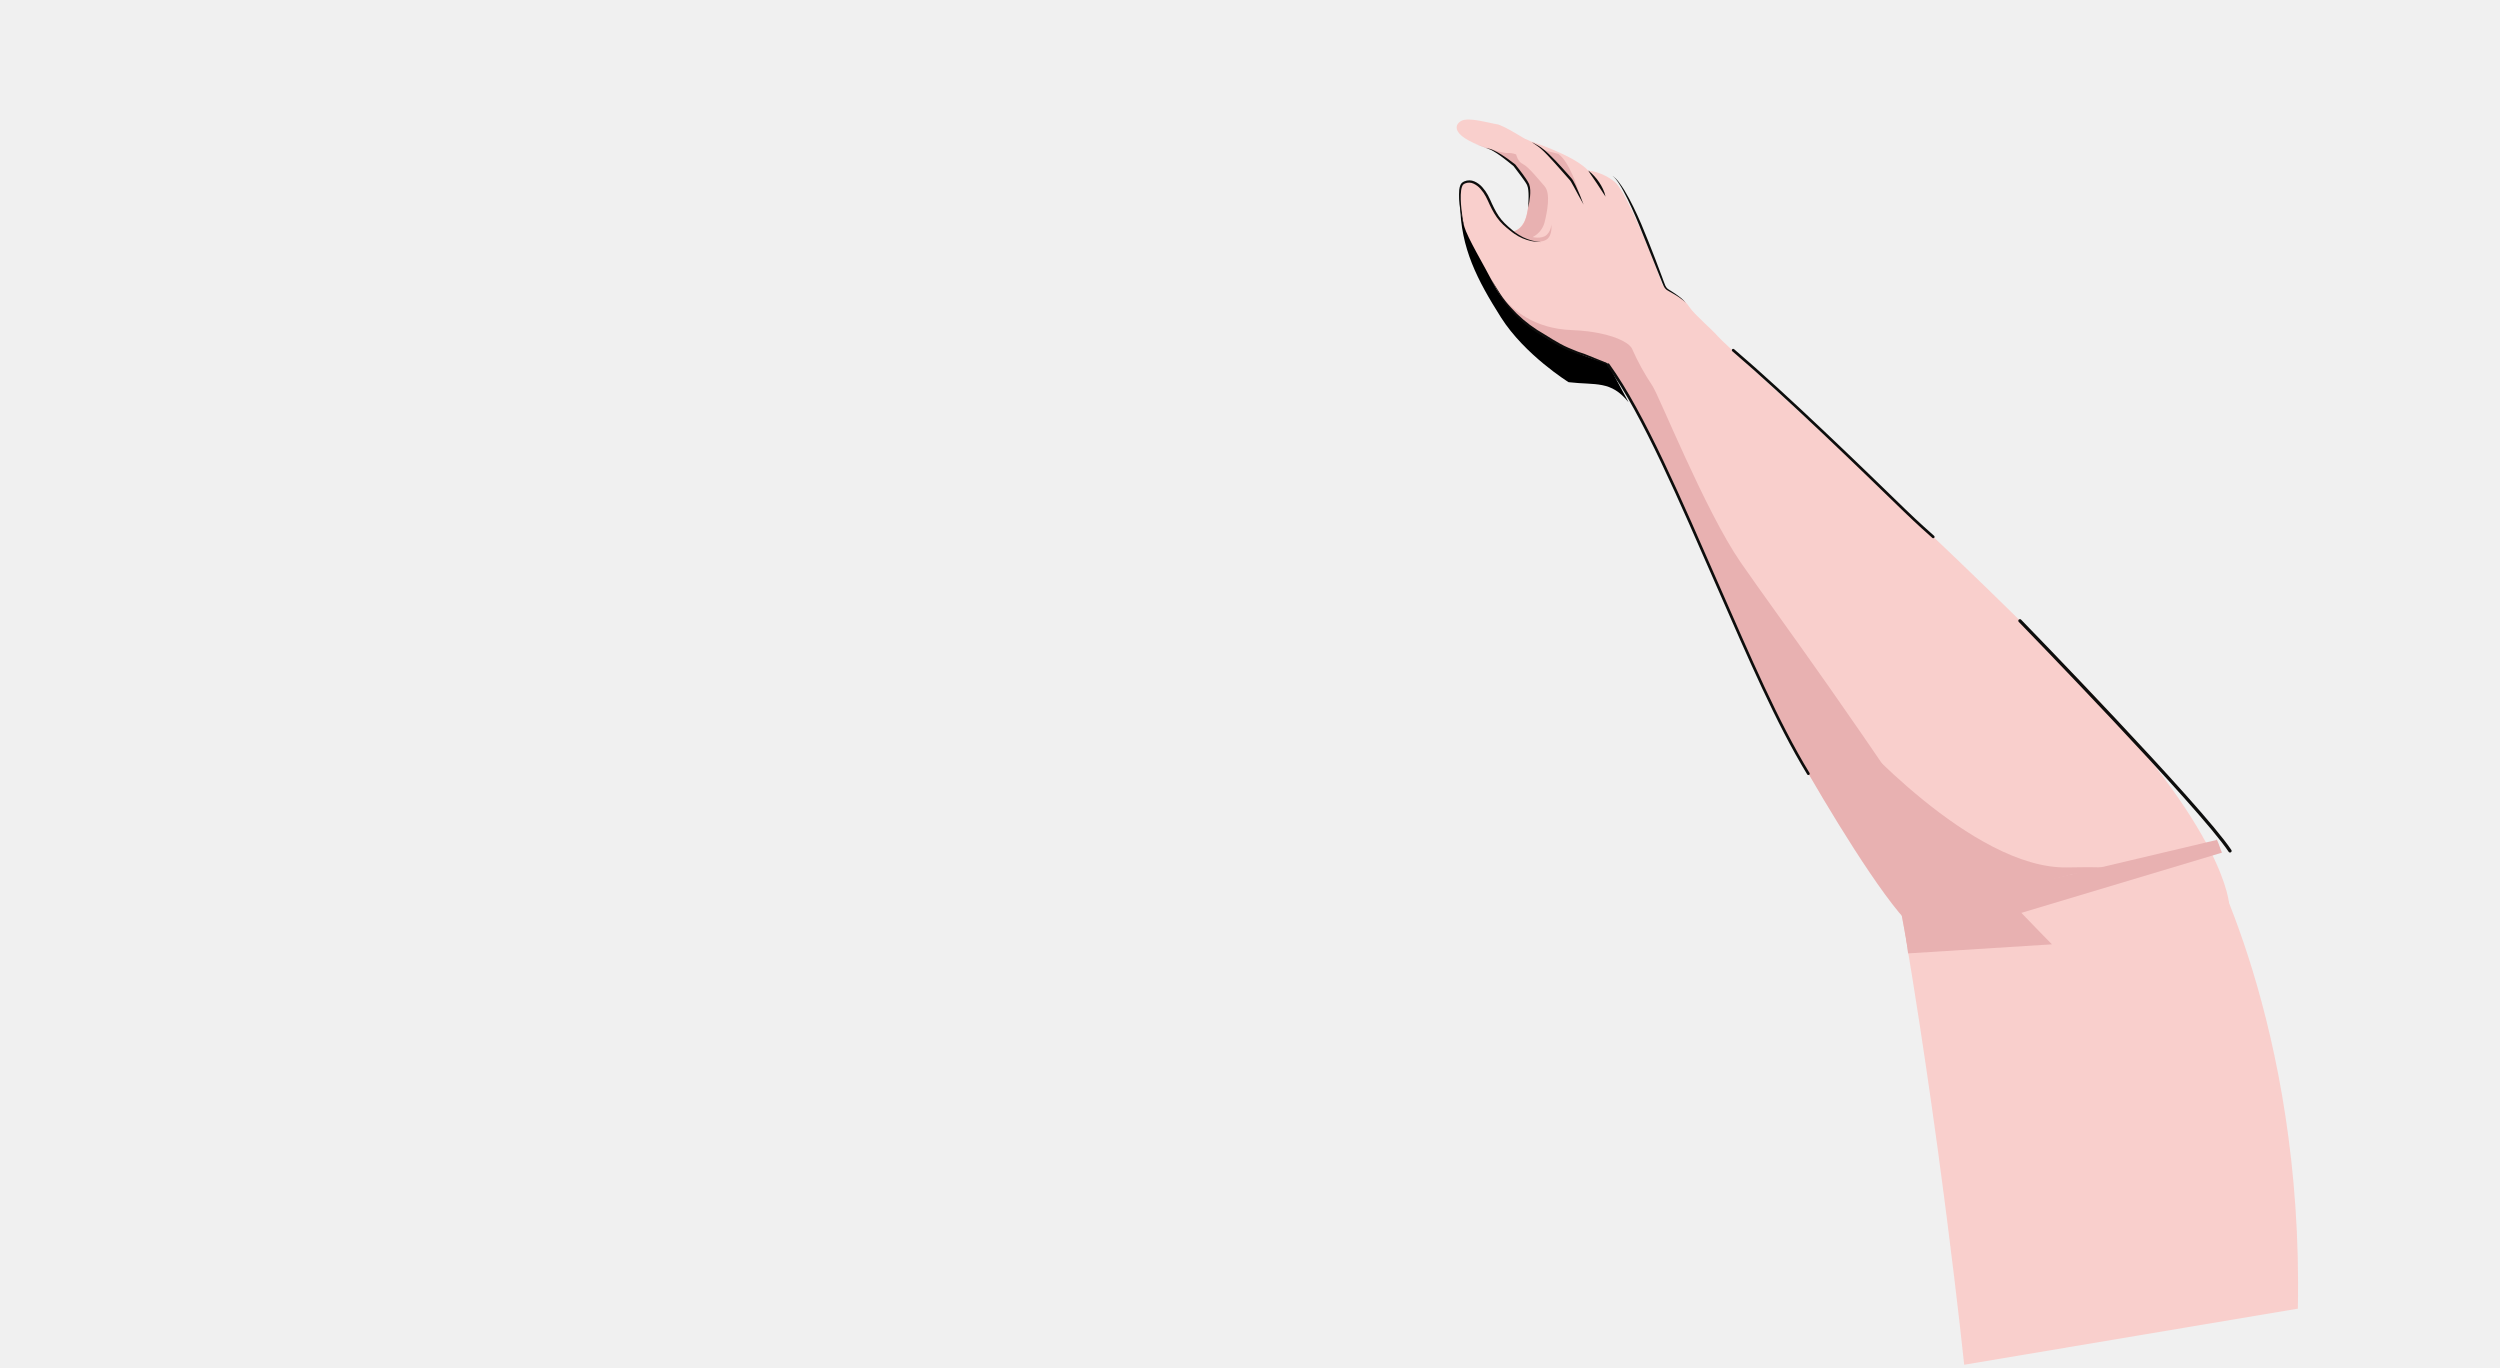
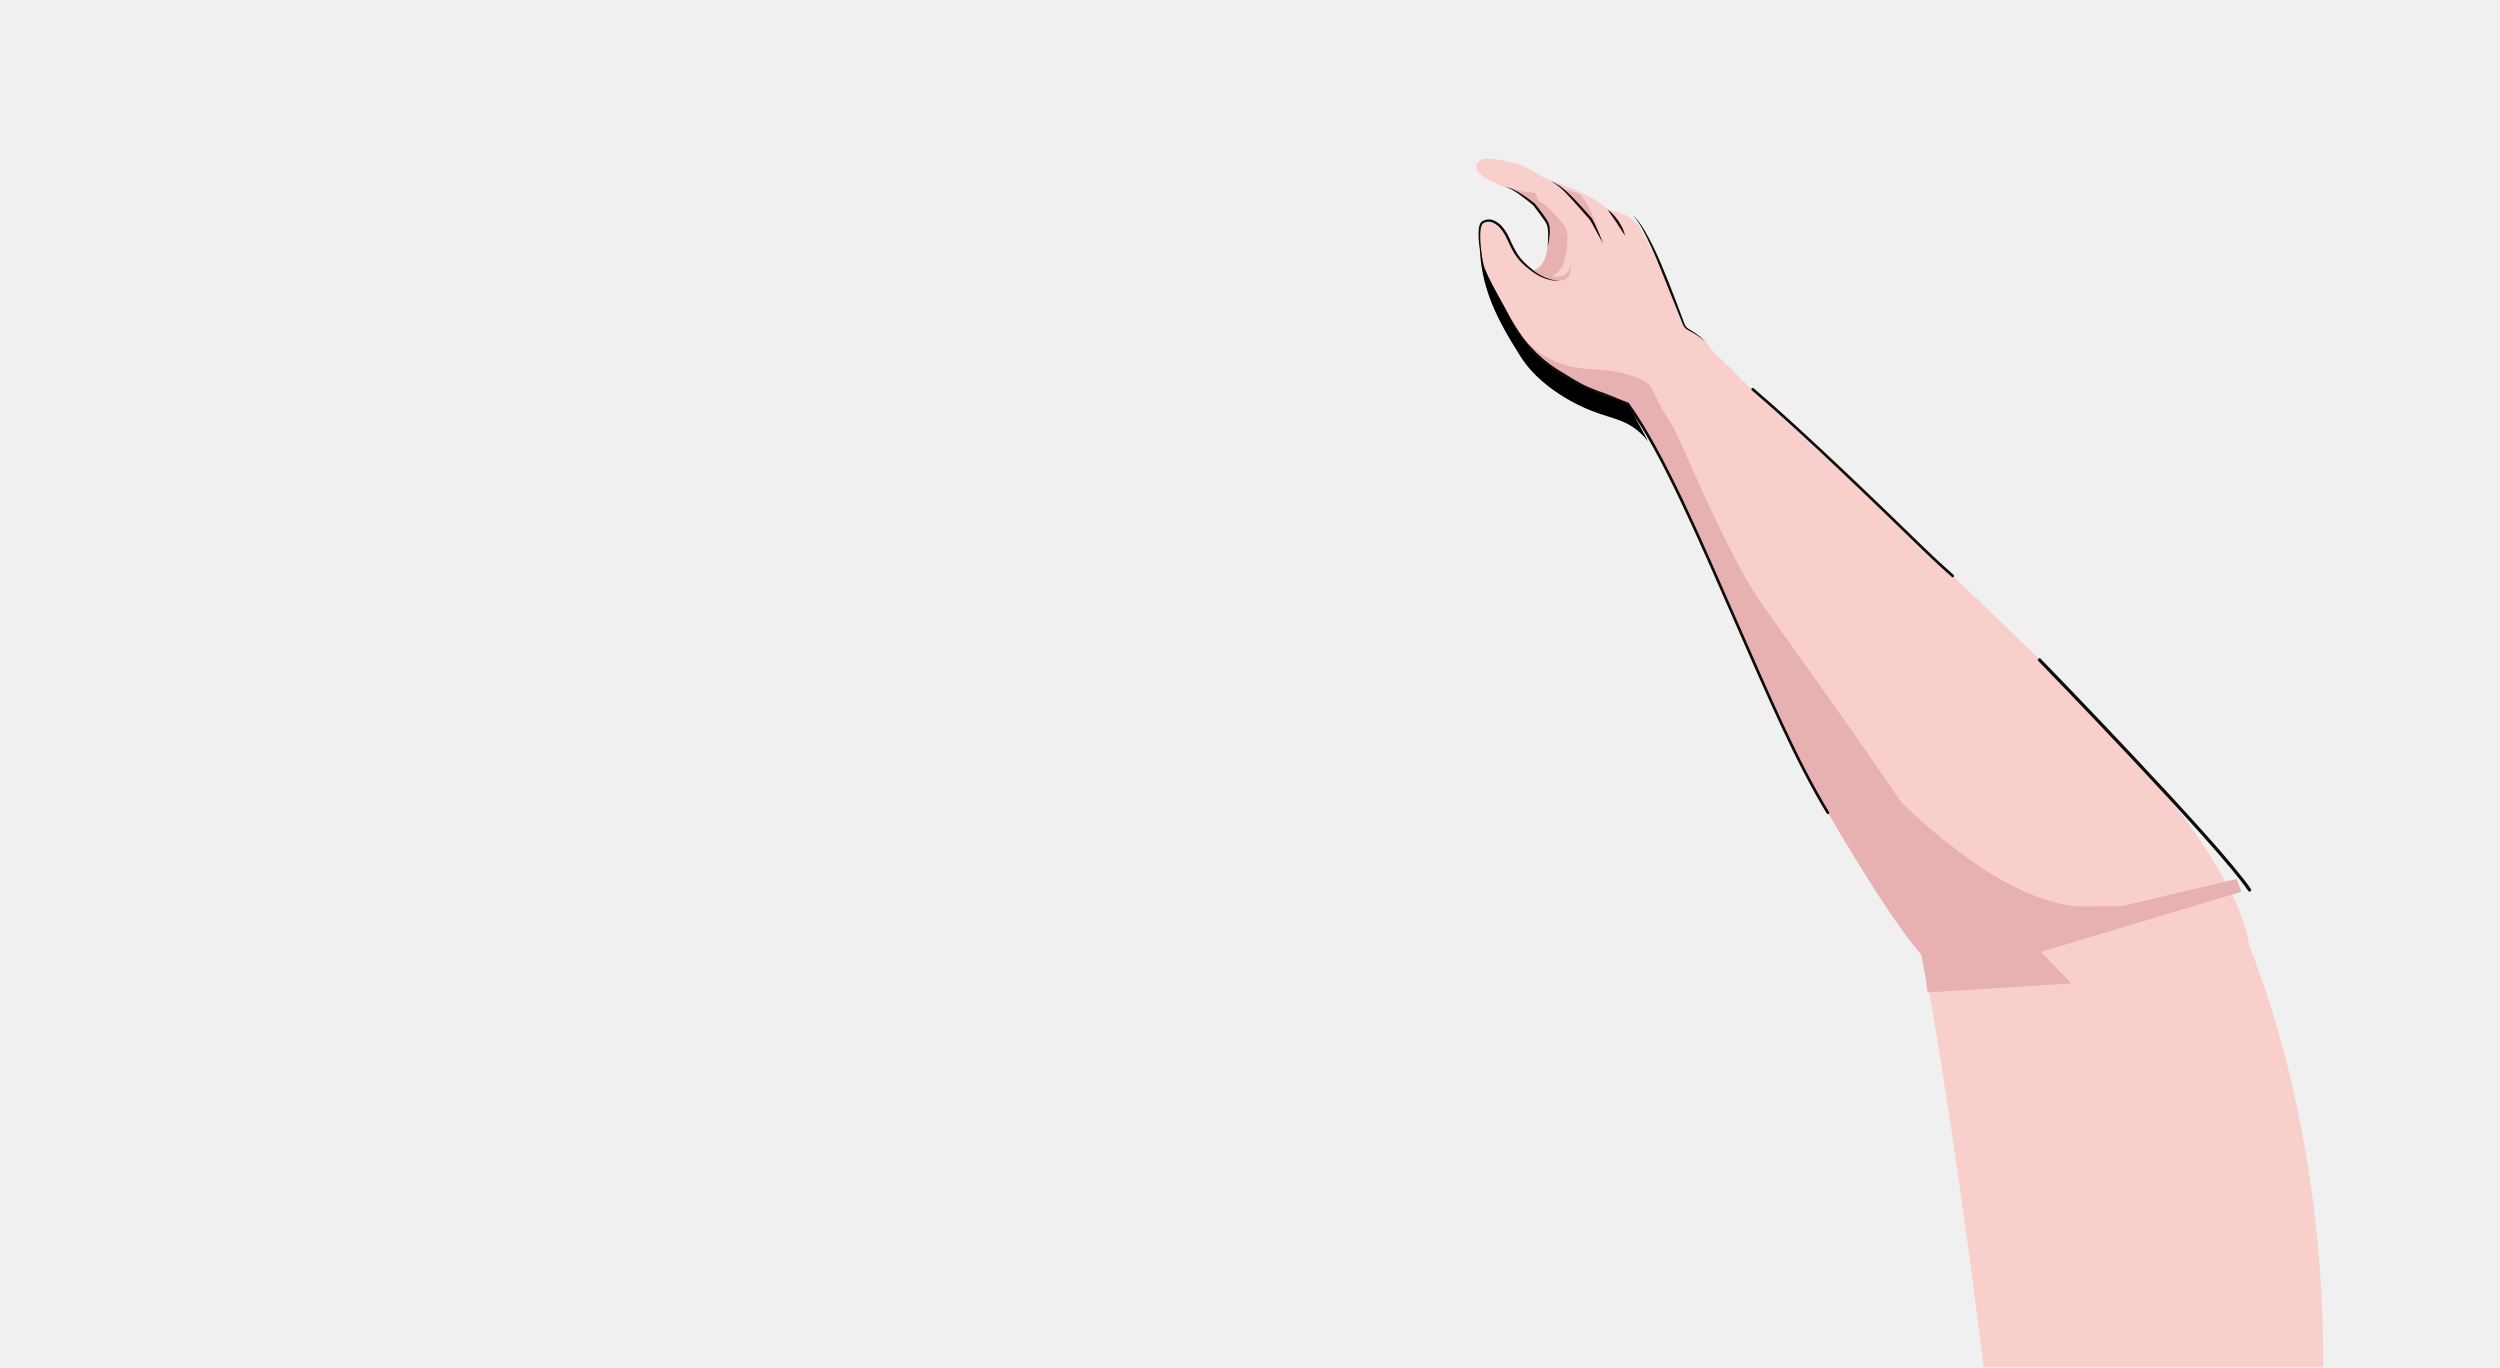
<svg xmlns="http://www.w3.org/2000/svg" width="768" height="420" viewBox="0 0 768 420">
  <defs>
    <clipPath id="clip-path">
-       <rect id="Rectangle_198" data-name="Rectangle 198" width="768" height="420" transform="translate(-190 392)" fill="#fff" stroke="#707070" stroke-width="1" />
+       <rect id="Rectangle_200" data-name="Rectangle 200" width="768" height="420" transform="translate(-196 392)" fill="none" />
    </clipPath>
  </defs>
-   <g id="Mask_Group_2" data-name="Mask Group 2" transform="translate(190 -392)" clip-path="url(#clip-path)">
-     <g id="Group_2761" data-name="Group 2761" transform="translate(17511.578 12957.203)">
-       <path id="Path_5521" data-name="Path 5521" d="M109.738,8.849s16.769,60.606-6.116,145.042L0,145.813S10.251,73.49,15.368,0" transform="translate(-17133.453 -12287.435) rotate(-14)" fill="#f9cfcc" />
-       <path id="Path_4193" data-name="Path 4193" d="M.041,0C-.481,13.5,4.065,23.444,10.747,35.351S30.456,56.321,30.456,56.321c8.346,1.418,12.976.073,18.073,7.116L37.905,41.005Z" transform="translate(-17253.068 -12502.446) rotate(-3)" />
+   <g id="Mask_Group_4" data-name="Mask Group 4" transform="translate(196 -392)" clip-path="url(#clip-path)">
+     <g id="Group_2761" data-name="Group 2761" transform="translate(17511.578 12969.203)">
+       <path id="Path_5521" data-name="Path 5521" d="M109.3,9.262S126,72.7,103.208,161.078L0,152.623S10.21,76.922,15.306,0" transform="translate(-17133.006 -12287.546) rotate(-14)" fill="#f9cfcc" />
+       <path id="Path_4193" data-name="Path 4193" d="M.041,0C-.481,13.5,4.065,23.444,10.747,35.351S31.853,53.246,31.853,53.246c6.6,3.045,11.579,3.149,16.676,10.191L37.905,41.005Z" transform="translate(-17253.068 -12502.446) rotate(-3)" />
      <g id="Group_2448" data-name="Group 2448" transform="translate(-17241.869 -12522.895) rotate(-3)">
        <path id="Path_4194" data-name="Path 4194" d="M1.6.436c3.1-1.078,6.97.04,8.874,1.236,0,0,13.053,4.959,17.136,9.856a16.216,16.216,0,0,1,8,3.961c2.453,2.147,7.431,15.571,9.568,21.8,2.673,7.795,3.812,12.065,3.812,12.065L38.841,72.1,22.789,59.906,0,30.409c7.334,1.3,7.883-4.734,8.525-7.019s1.155-7.566.166-8.831S6.761,9.882,5.025,8.886" transform="translate(0 0)" fill="#f9cfcc" />
        <path id="Path_4195" data-name="Path 4195" d="M3.994,1.263c3.153,2.5,5.545,10.709,6.021,13.876,0,0-2.3-5.995-4.684-9.115A65.334,65.334,0,0,0,0,0Z" transform="translate(14.73 4.696)" fill="#e8b1b1" />
        <path id="Path_4196" data-name="Path 4196" d="M0,0A12.38,12.38,0,0,1,1.728,1.742a16.4,16.4,0,0,1,1.421,2,15.7,15.7,0,0,1,1.1,2.2A9.508,9.508,0,0,1,4.9,8.307c-.809-1.424-1.6-2.8-2.419-4.166-.418-.679-.82-1.369-1.246-2.048S.389.728,0,0Z" transform="translate(27.613 11.527)" fill="#0d0d0c" />
        <path id="Path_4197" data-name="Path 4197" d="M0,0C.875.6,1.811,1.084,2.671,1.735A20.767,20.767,0,0,1,5.02,3.909C6.482,5.454,7.848,7.074,9.181,8.72c.668.822,1.33,1.647,1.975,2.486l.488.626c.08.1.171.248.248.369l.2.365c.24.486.456.974.664,1.463A58.773,58.773,0,0,1,14.89,20.02c-.957-1.894-1.847-3.814-2.754-5.712-.225-.475-.463-.942-.7-1.4l-.185-.329c-.069-.1-.113-.179-.2-.286l-.493-.62L8.589,9.194c-1.318-1.649-2.62-3.31-3.983-4.912a27.012,27.012,0,0,0-2.149-2.29C1.7,1.281.784.716,0,0Z" transform="translate(10.763 1.88)" fill="#0d0d0c" />
      </g>
      <path id="Path_4198" data-name="Path 4198" d="M21.354,7.265s-7.01-4.984-8.95-5.35S4.034-.776,1.626.267s-3.982,4.818,9.205,9.491a26.889,26.889,0,0,1,5.22,3.622" transform="translate(-17254.217 -12528.3) rotate(-3)" fill="#f9cfcc" />
      <g id="Group_2449" data-name="Group 2449" transform="translate(-17254.238 -12520.949) rotate(-3)">
        <path id="Path_4199" data-name="Path 4199" d="M36.868,44.266l14.852-3.857L36.2,27.842,33.4,9.488,21.2,2.328s.57,2.009-.7,7.767-4.816,6.071-4.818,6.071c-1.059-.876-1.905-1.608-2.474-2.127-1.812-1.654-3.189-4.608-4.691-8.884S2.855-1.021,1.167.543s-1.3,9.331-.358,13.18S6.116,25.671,9.151,32.371s10.738,16.8,32.578,23.476C41.729,55.847,39.659,50.586,36.868,44.266Z" transform="translate(0.306 11.616)" fill="#f9cfcc" />
        <path id="Path_4200" data-name="Path 4200" d="M20.963,30.757c-2.051,1.216-6.6.245-10.177-2.976,4.079-.862,4.537-5.19,5.058-7.046.644-2.284,1.479-4.744-.456-8.691S7.833,3.625,6.1,2.631L0,0S8.856,3.653,10.169,3.552a7.076,7.076,0,0,1,2.854.585s.365,2.276,1.934,3.088,4.459,4.813,6.285,7.144.357,8.006-.61,11.145a7.048,7.048,0,0,1-3.888,4.257s2.626.789,4.219-.346A4.611,4.611,0,0,0,22.672,26.2S23.018,29.541,20.963,30.757Z" transform="translate(5.202 0)" fill="#e8b1b1" />
        <path id="Path_4201" data-name="Path 4201" d="M24.483,20.1a14.249,14.249,0,0,1-5.623-1.438,14.808,14.808,0,0,1-2.494-1.56l-.576-.463-.548-.477c-.365-.32-.727-.644-1.086-.975a17.68,17.68,0,0,1-2.011-2.157,16.952,16.952,0,0,1-1.593-2.492c-.459-.869-.857-1.765-1.225-2.668s-.685-1.811-1.1-2.655A12.119,12.119,0,0,0,6.748,2.826,6.416,6.416,0,0,0,4.667,1.08,3.17,3.17,0,0,0,2.135.88a3.1,3.1,0,0,0-.3.128,2.838,2.838,0,0,0-.261.152,1.459,1.459,0,0,0-.363.455A4.769,4.769,0,0,0,.784,2.9,16.755,16.755,0,0,0,.512,5.73c-.026.958,0,1.921.047,2.883S.675,10.538.776,11.5q.076.72.177,1.437a12.368,12.368,0,0,0,.256,1.426,19.409,19.409,0,0,1-.637-2.835Q.334,10.091.18,8.641A23.622,23.622,0,0,1,.19,2.783,5.347,5.347,0,0,1,.638,1.31,2.054,2.054,0,0,1,1.168.634,3.167,3.167,0,0,1,1.527.411,3.958,3.958,0,0,1,1.891.245,3.88,3.88,0,0,1,4.984.418,7,7,0,0,1,7.336,2.346,12.849,12.849,0,0,1,8.924,4.872c.434.9.754,1.828,1.106,2.71S10.775,9.346,11.2,10.2a16.26,16.26,0,0,0,1.483,2.419,19.229,19.229,0,0,0,1.888,2.132q.513.5,1.043,1l.531.492.537.468a14.65,14.65,0,0,0,2.349,1.618A14.943,14.943,0,0,0,24.483,20.1Z" transform="translate(0 11.331)" fill="#0d0d0c" />
        <path id="Path_4208" data-name="Path 4208" d="M0,0A6.633,6.633,0,0,1,2.444.84,20.6,20.6,0,0,1,4.65,2.211c.712.492,1.393,1.024,2.069,1.561s1.329,1.1,1.982,1.66a.281.281,0,0,1,.047.049l.008.012c.719.979,1.4,1.978,2.075,2.989.33.51.656,1.023.973,1.544.158.262.312.526.458.8a6.659,6.659,0,0,1,.406.869,5.544,5.544,0,0,1,.254,1.9,13.359,13.359,0,0,1-.148,1.839,25.517,25.517,0,0,1-.784,3.56c.13-1.206.267-2.407.329-3.6.027-.6.04-1.195.009-1.781a5.671,5.671,0,0,0-.305-1.669,12.477,12.477,0,0,0-.856-1.519c-.318-.507-.647-1.01-.98-1.511-.661-1.005-1.342-2-2.015-3l.055.061c-.631-.58-1.271-1.147-1.91-1.715S5.02,3.139,4.358,2.6,3.011,1.554,2.3,1.087A7.358,7.358,0,0,0,0,0Z" transform="translate(9.057 1.744)" fill="#0d0d0c" />
        <path id="Path_5516" data-name="Path 5516" d="M34.3,14.546c.715,2.2,4.315,1.928,7.106,6.456,1.427,2.315,6.516,6.9,8.433,9.287,3.319,4.126,60.811,58.547,105.945,107.972s44.886,72.086,44.886,72.086L105.141,216.4s-16.076-20.372-35.473-57.125C50,122.021,34.452,65.567,15,36.632L0,9.068,14.748,0Z" transform="translate(27.948 32.109) rotate(1)" fill="#f9cfcc" />
        <path id="Path_5517" data-name="Path 5517" d="M59.834,60.291a.416.416,0,0,1-.29-.117c-1.139-1.105-4.413-4.152-8.642-8.559C38.691,38.892,15.959,15.209.135.724A.416.416,0,0,1,.7.109c15.844,14.5,38.587,38.2,50.806,50.929,4.223,4.4,7.493,7.443,8.621,8.537a.417.417,0,0,1-.29.715Z" transform="translate(81.257 67.273) rotate(1)" fill="#0d0d0c" />
        <path id="Path_5518" data-name="Path 5518" d="M139.531,193.207l-20.791,4.309c-8.478-8.648-24.581-37.43-33-53.83C65.316,103.878,50.428,50.71,31.514,21.693,12.41,15.466,3.955,6.754,0,0,2.984,4.273,9.54,10.3,21.015,11.139c1.792.131,3.449.324,4.983.57,1.177.188,2.284.406,3.308.644,6.2,1.444,9.592,3.7,10.111,5.286a74.507,74.507,0,0,0,5.769,11.406c1.894,2.9,14.857,38.974,25.246,55.233S106.339,137.026,139.531,193.207Z" transform="translate(11.603 47.42) rotate(1)" fill="#e8b1b1" />
        <path id="Path_5519" data-name="Path 5519" d="M57.505,128.553a.416.416,0,0,1-.364-.213c-9.108-16.2-16.876-36.332-25.83-58.8C20.886,43.389,10.509,16.228.07.649A.417.417,0,0,1,.763.185C11.25,15.837,21.644,43.04,32.085,69.235c8.944,22.44,16.7,42.544,25.783,58.7a.417.417,0,0,1-.363.621Z" transform="translate(42.664 69.706) rotate(1)" fill="#0d0d0c" />
        <path id="Path_4207" data-name="Path 4207" d="M0,0C.865,1.539,1.663,3.116,2.556,4.631a30.215,30.215,0,0,0,3.006,4.3A39.7,39.7,0,0,0,13.327,16.3c2.932,1.923,6.073,4.386,9.224,5.941.787.389,1.579.77,2.378,1.134l.6.269c.2.091.394.163.6.244l1.231.481,6.785,3.169.007,0a.21.21,0,0,1,.115.111L35.854,30.4c.039.088.082.177.234.455.644,1.226,1.054,1.961,1.644,3.348-.724-1.432-1.395-2.259-2.1-3.7l-1.759-2.668.123.114-6.856-3L25.892,24.5c-.2-.074-.421-.15-.627-.241l-.612-.262c-.813-.352-1.618-.723-2.419-1.1-3.194-1.53-6.374-3.993-9.325-5.969a37.166,37.166,0,0,1-7.77-7.648A27.3,27.3,0,0,1,2.272,4.788C1.463,3.212.734,1.605,0,0Z" transform="translate(8.555 42.032)" fill="#0d0d0c" />
        <path id="Path_5528" data-name="Path 5528" d="M0,0S52.532,60.022,60.749,73.974" transform="translate(165.281 155.312)" fill="none" stroke="#0d0d0c" stroke-linecap="round" stroke-width="1" />
        <path id="Path_4204" data-name="Path 4204" d="M0,0A8.5,8.5,0,0,1,1.927,2.154c.542.8,1.044,1.632,1.5,2.483.922,1.7,1.732,3.458,2.493,5.232s1.47,3.57,2.137,5.385,1.284,3.636,1.912,5.457c1.233,3.651,2.44,7.309,3.582,10.99l.425,1.383c.142.467.267.919.435,1.354a2.677,2.677,0,0,0,.7,1.113c.166.143.365.274.565.418l.589.413c.787.561,1.565,1.139,2.3,1.77a9.4,9.4,0,0,1,1.951,2.134,6.758,6.758,0,0,0-.974-1.057,14.33,14.33,0,0,0-1.106-.916c-.764-.58-1.567-1.1-2.381-1.614l-.612-.388c-.2-.13-.408-.254-.614-.416a3.138,3.138,0,0,1-.888-1.261c-.2-.455-.347-.93-.5-1.379l-.467-1.365L9.239,20.961C8,17.311,6.782,13.67,5.366,10.1c-.709-1.785-1.439-3.562-2.272-5.29Q2.486,3.5,1.755,2.264l-.379-.611L.963,1.066C.821.874.663.694.513.506S.171.171,0,0Z" transform="translate(47.428 12.245)" fill="#0d0d0c" />
      </g>
      <path id="Path_5522" data-name="Path 5522" d="M0,17.97,1.442,28.9l44.187-2.785S22.316,2.464,21.526.181,0,17.97,0,17.97Z" transform="translate(-17116.852 -12301.219)" fill="#e8b1b1" />
      <path id="Path_5523" data-name="Path 5523" d="M.8,0l99.411,2.955s.035-1.935.555,4.191L0,10.121Z" transform="matrix(0.966, -0.259, 0.259, 0.966, -17118.195, -12284.067)" fill="#e8b1b1" />
      <path id="Path_5527" data-name="Path 5527" d="M-17594.65-12289.8s37.3,42.339,66.477,41.821,1.8,2.064,1.8,2.064l-51.252,13.331Z" transform="translate(461.578 -50.749)" fill="#e8b1b1" />
    </g>
  </g>
</svg>
